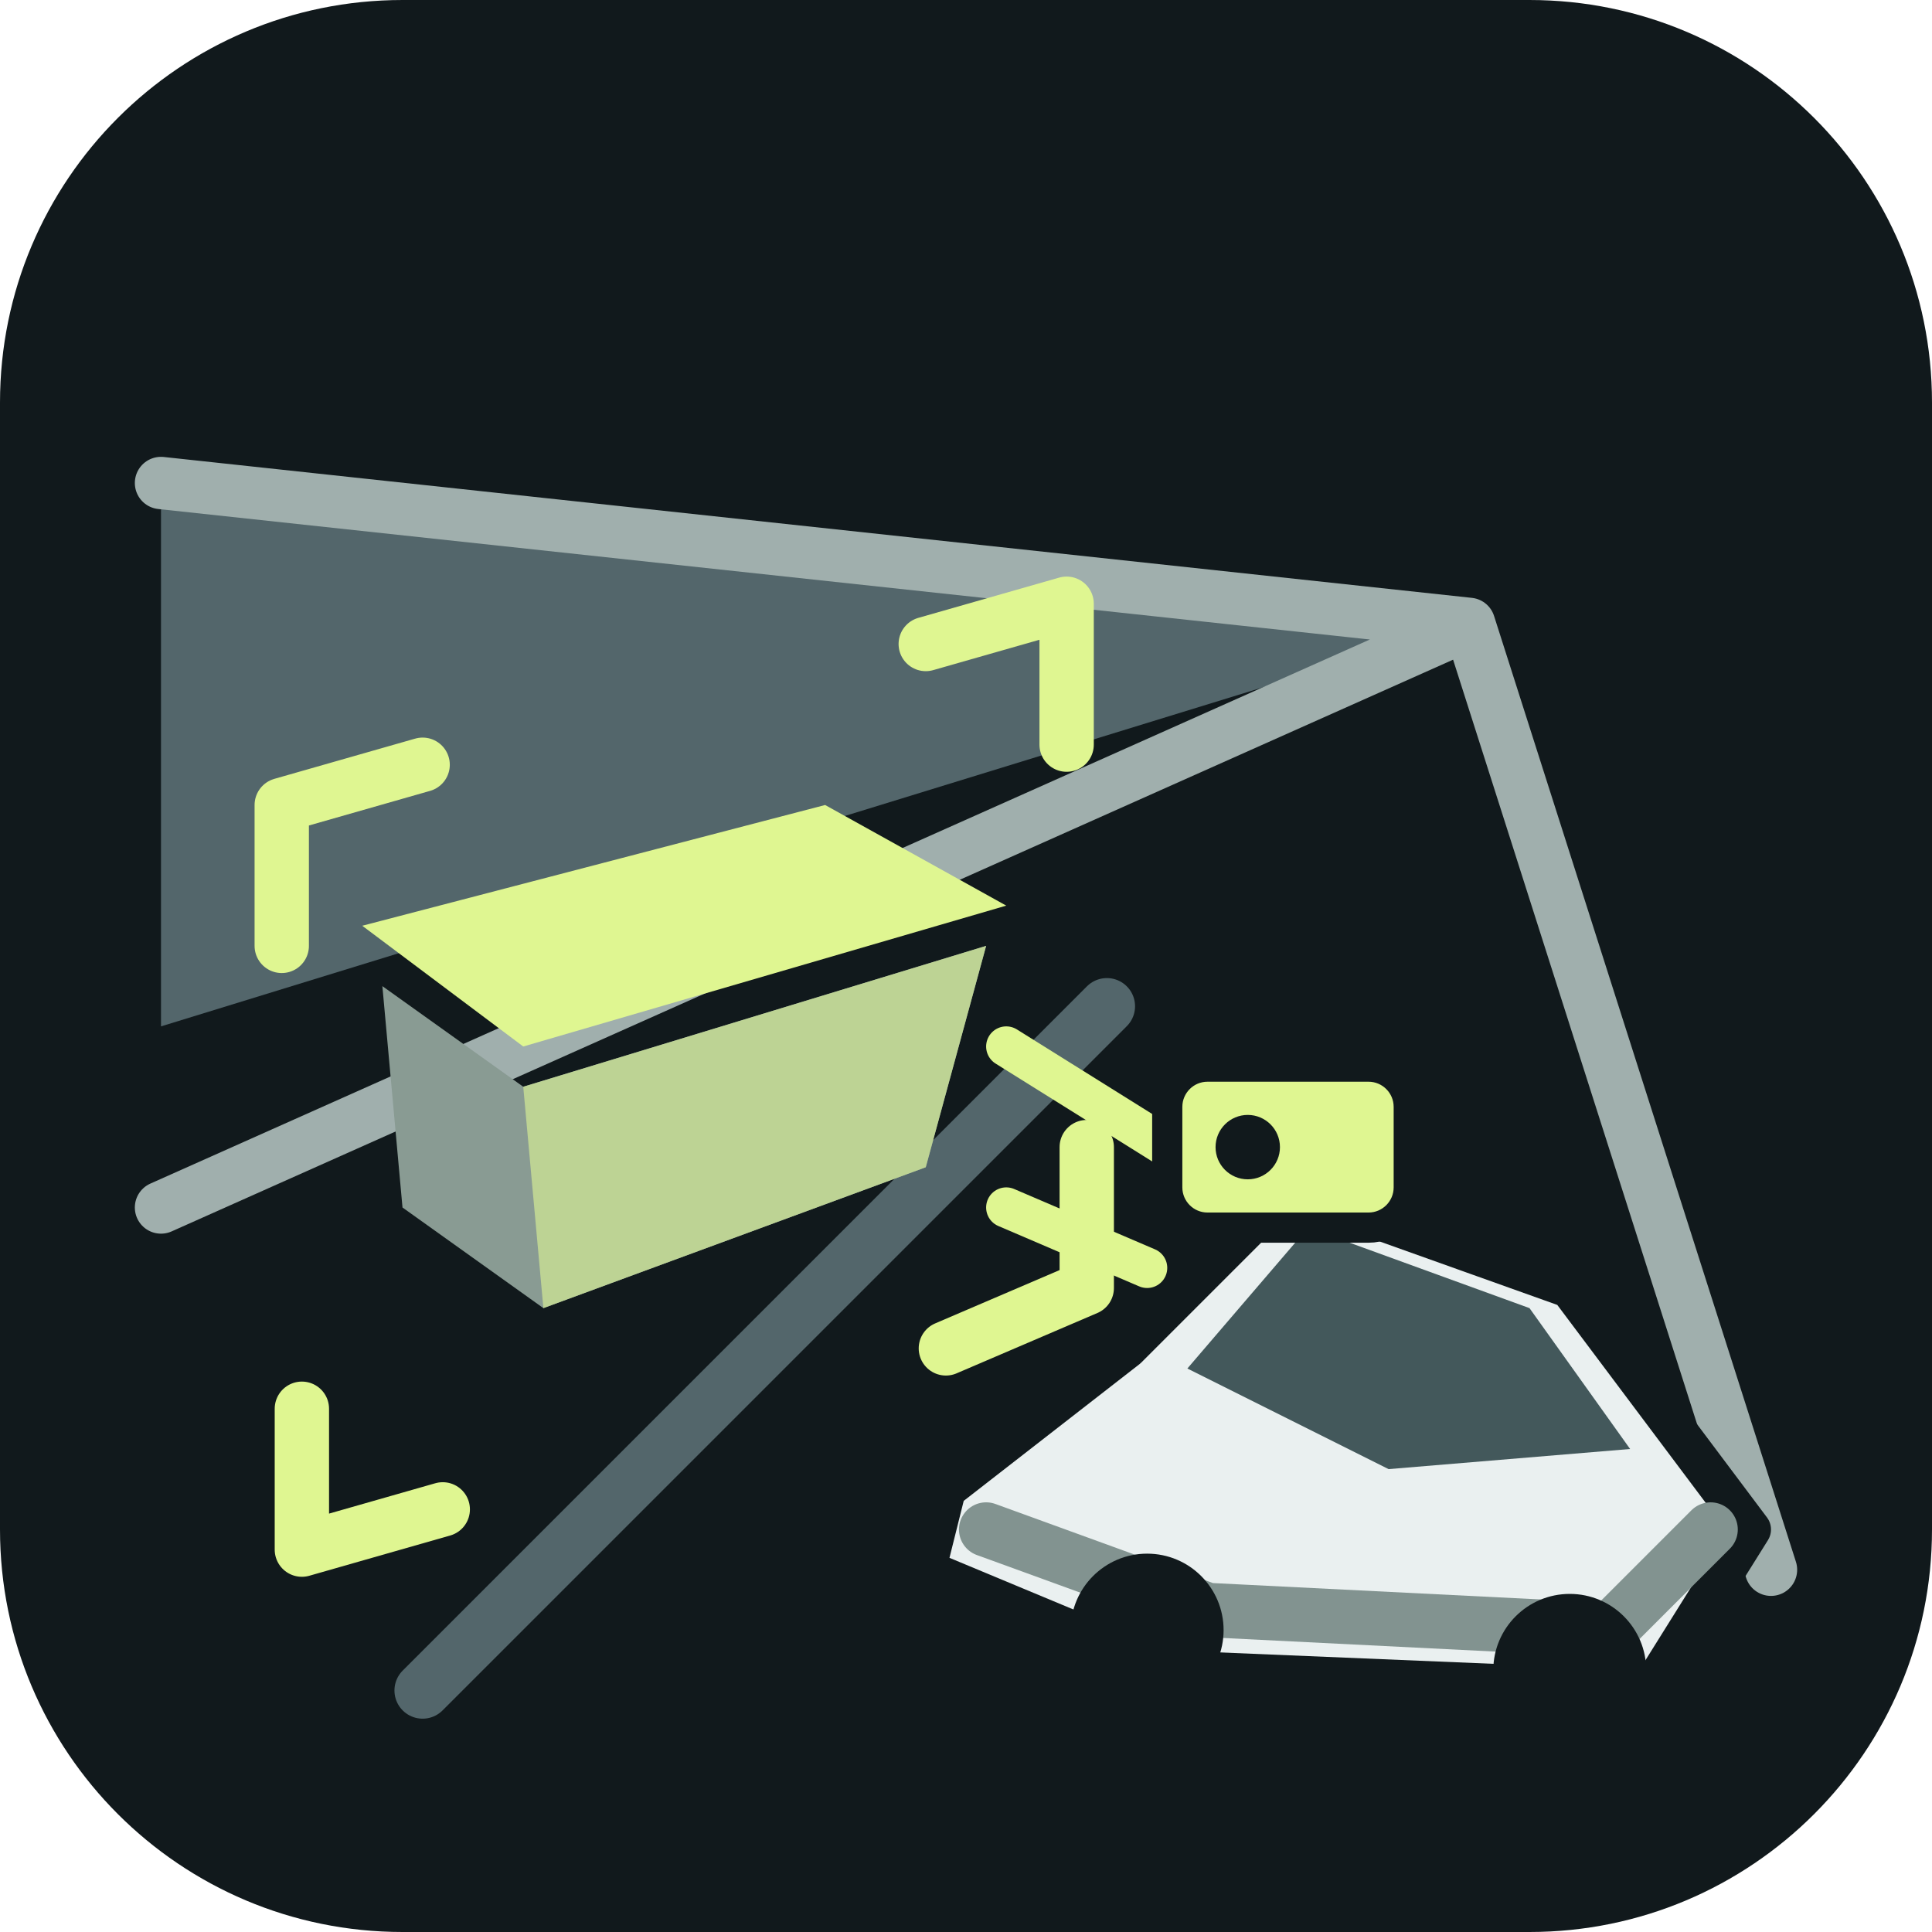
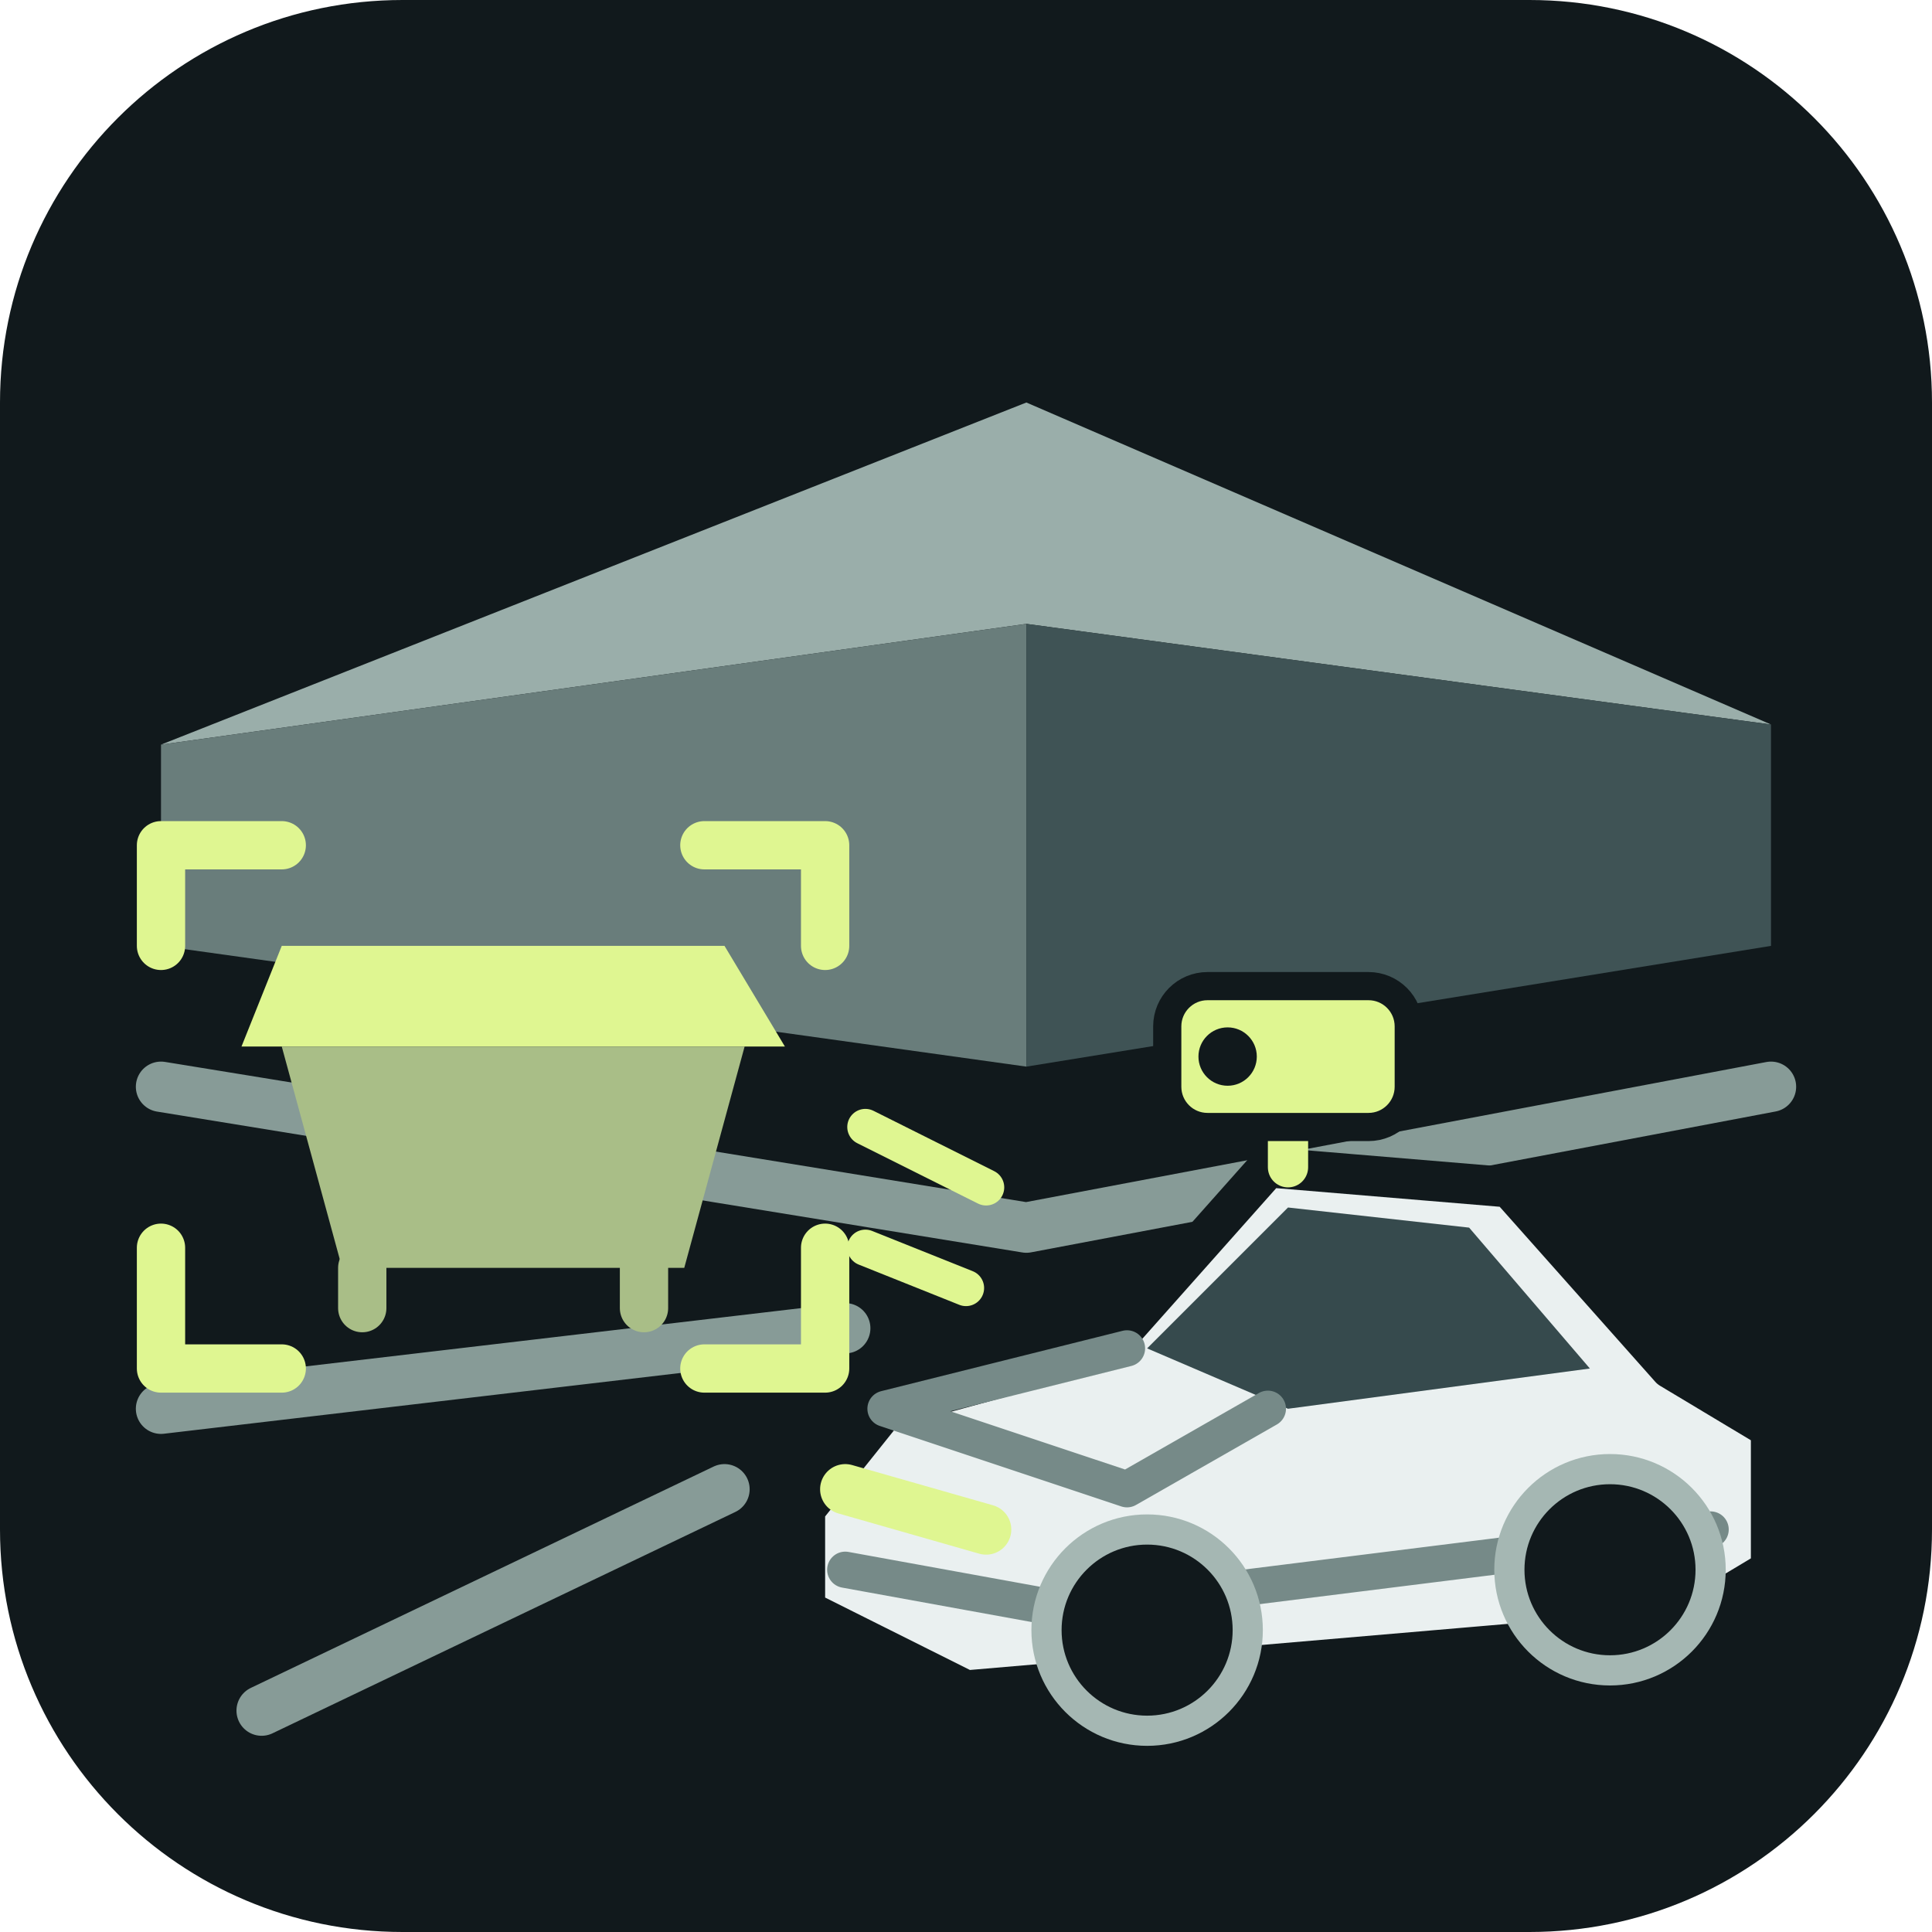
<svg xmlns="http://www.w3.org/2000/svg" viewBox="0 0 96 96" role="img" aria-labelledby="title">
  <rect width="96" height="96" rx="20" fill="#11191C" />
-   <path d="M8 24 73 31 8 51Z" fill="#53666B" />
-   <path d="M8 24 73 31M8 60 73 31 88 78" fill="none" stroke="#A0AFAD" stroke-width="2.6" stroke-linecap="round" stroke-linejoin="round" />
-   <path d="m21 84 25-25 9-9" fill="none" stroke="#53666B" stroke-width="2.8" stroke-linecap="round" />
-   <path d="m18 46 23-6 9 5-24 7Z" fill="#DFF691" />
-   <path d="m19 49 7 5 23-7-3 11-19 7-7-5Z" fill="#899B93" />
-   <path d="m26 54 1 11 19-7 3-11Z" fill="#BDD394" />
-   <path d="M14 47v-7l7-2m25-6 7-2v7m1 20v7l-7 3m-25 8-7 2v-7" fill="none" stroke="#DFF691" stroke-width="2.7" stroke-linecap="round" stroke-linejoin="round" />
-   <path d="m58 57-8-5m7 11-7-3" fill="none" stroke="#DFF691" stroke-width="2" stroke-linecap="round" />
-   <path d="m47 74 9-7 8-8 14 5 9 12-5 8-24-1-12-5Z" fill="#EAF0F0" stroke="#11191C" stroke-width="2" stroke-linejoin="round" />
-   <path d="m59 68 6-7 11 4 5 7-12 1Z" fill="#43585B" />
-   <path d="m49 76 11 4 20 1 5-5" fill="none" stroke="#829390" stroke-width="2.7" stroke-linecap="round" />
-   <circle cx="57" cy="81" r="3.8" fill="#11191C" />
-   <circle cx="78" cy="83" r="3.8" fill="#11191C" />
-   <rect x="58" y="53" width="12" height="8" rx="2" fill="#DFF691" stroke="#11191C" stroke-width="1.5" />
-   <circle cx="62" cy="57" r="1.6" fill="#11191C" />
+   <g stroke-linejoin="round" stroke-linecap="round">
+     <path d="M8 37 51 20 88 36 51 31Z" fill="#9AAEAA" />
+     <path d="M8 37 51 31v22L8 47Z" fill="#697D7B" />
+     <path d="M51 31 88 36v11l-37 6Z" fill="#3F5355" />
+     <path d="M8 54 51 61 88 54M8 70l34-4m-29 19 23-11" fill="none" stroke="#879B97" stroke-width="2.5" />
+     <path d="M14 47h22l3 5H12Z" fill="#DFF691" />
+     <path d="M14 52h23l-3 11H17Z" fill="#A9BE87" />
+     <path d="M18 63v2m14-2v2" stroke="#A9BE87" stroke-width="2.4" />
+     <path d="M8 47v-5h6m21 0h6v5m0 15v6h-6m-21 0H8v-6" fill="none" stroke="#DFF691" stroke-width="2.4" />
+     <path d="m49 59-6-3m5 8-5-2" fill="none" stroke="#DFF691" stroke-width="1.8" />
+     <path d="m40 75 4-5 11-3 8-9 12 1 8 9 5 3v7l-5 3-35 3-8-4Z" fill="#EAF0F0" stroke="#11191C" stroke-width="2" />
+     <path d="m57 67 7-7 9 1 6 7-15 2Z" fill="#364A4D" />
+     <path d="m56 67-12 3 12 4 7-4m-21 8 11 2 32-4" fill="none" stroke="#768A88" stroke-width="1.8" />
+     <path d="m42 74 7 2" stroke="#DFF691" stroke-width="2.5" />
+     <circle cx="57" cy="81" r="5" fill="#11191C" stroke="#A5B7B3" stroke-width="1.5" />
+     <circle cx="80" cy="78" r="5" fill="#11191C" stroke="#A5B7B3" stroke-width="1.5" />
+     <path d="M64 58v-3" stroke="#DFF691" stroke-width="2" />
+     <rect x="58" y="49" width="12" height="7" rx="2" fill="#DFF691" stroke="#11191C" stroke-width="1.4" />
+     <circle cx="61" cy="52.5" r="1.45" fill="#11191C" />
+   </g>
</svg>
